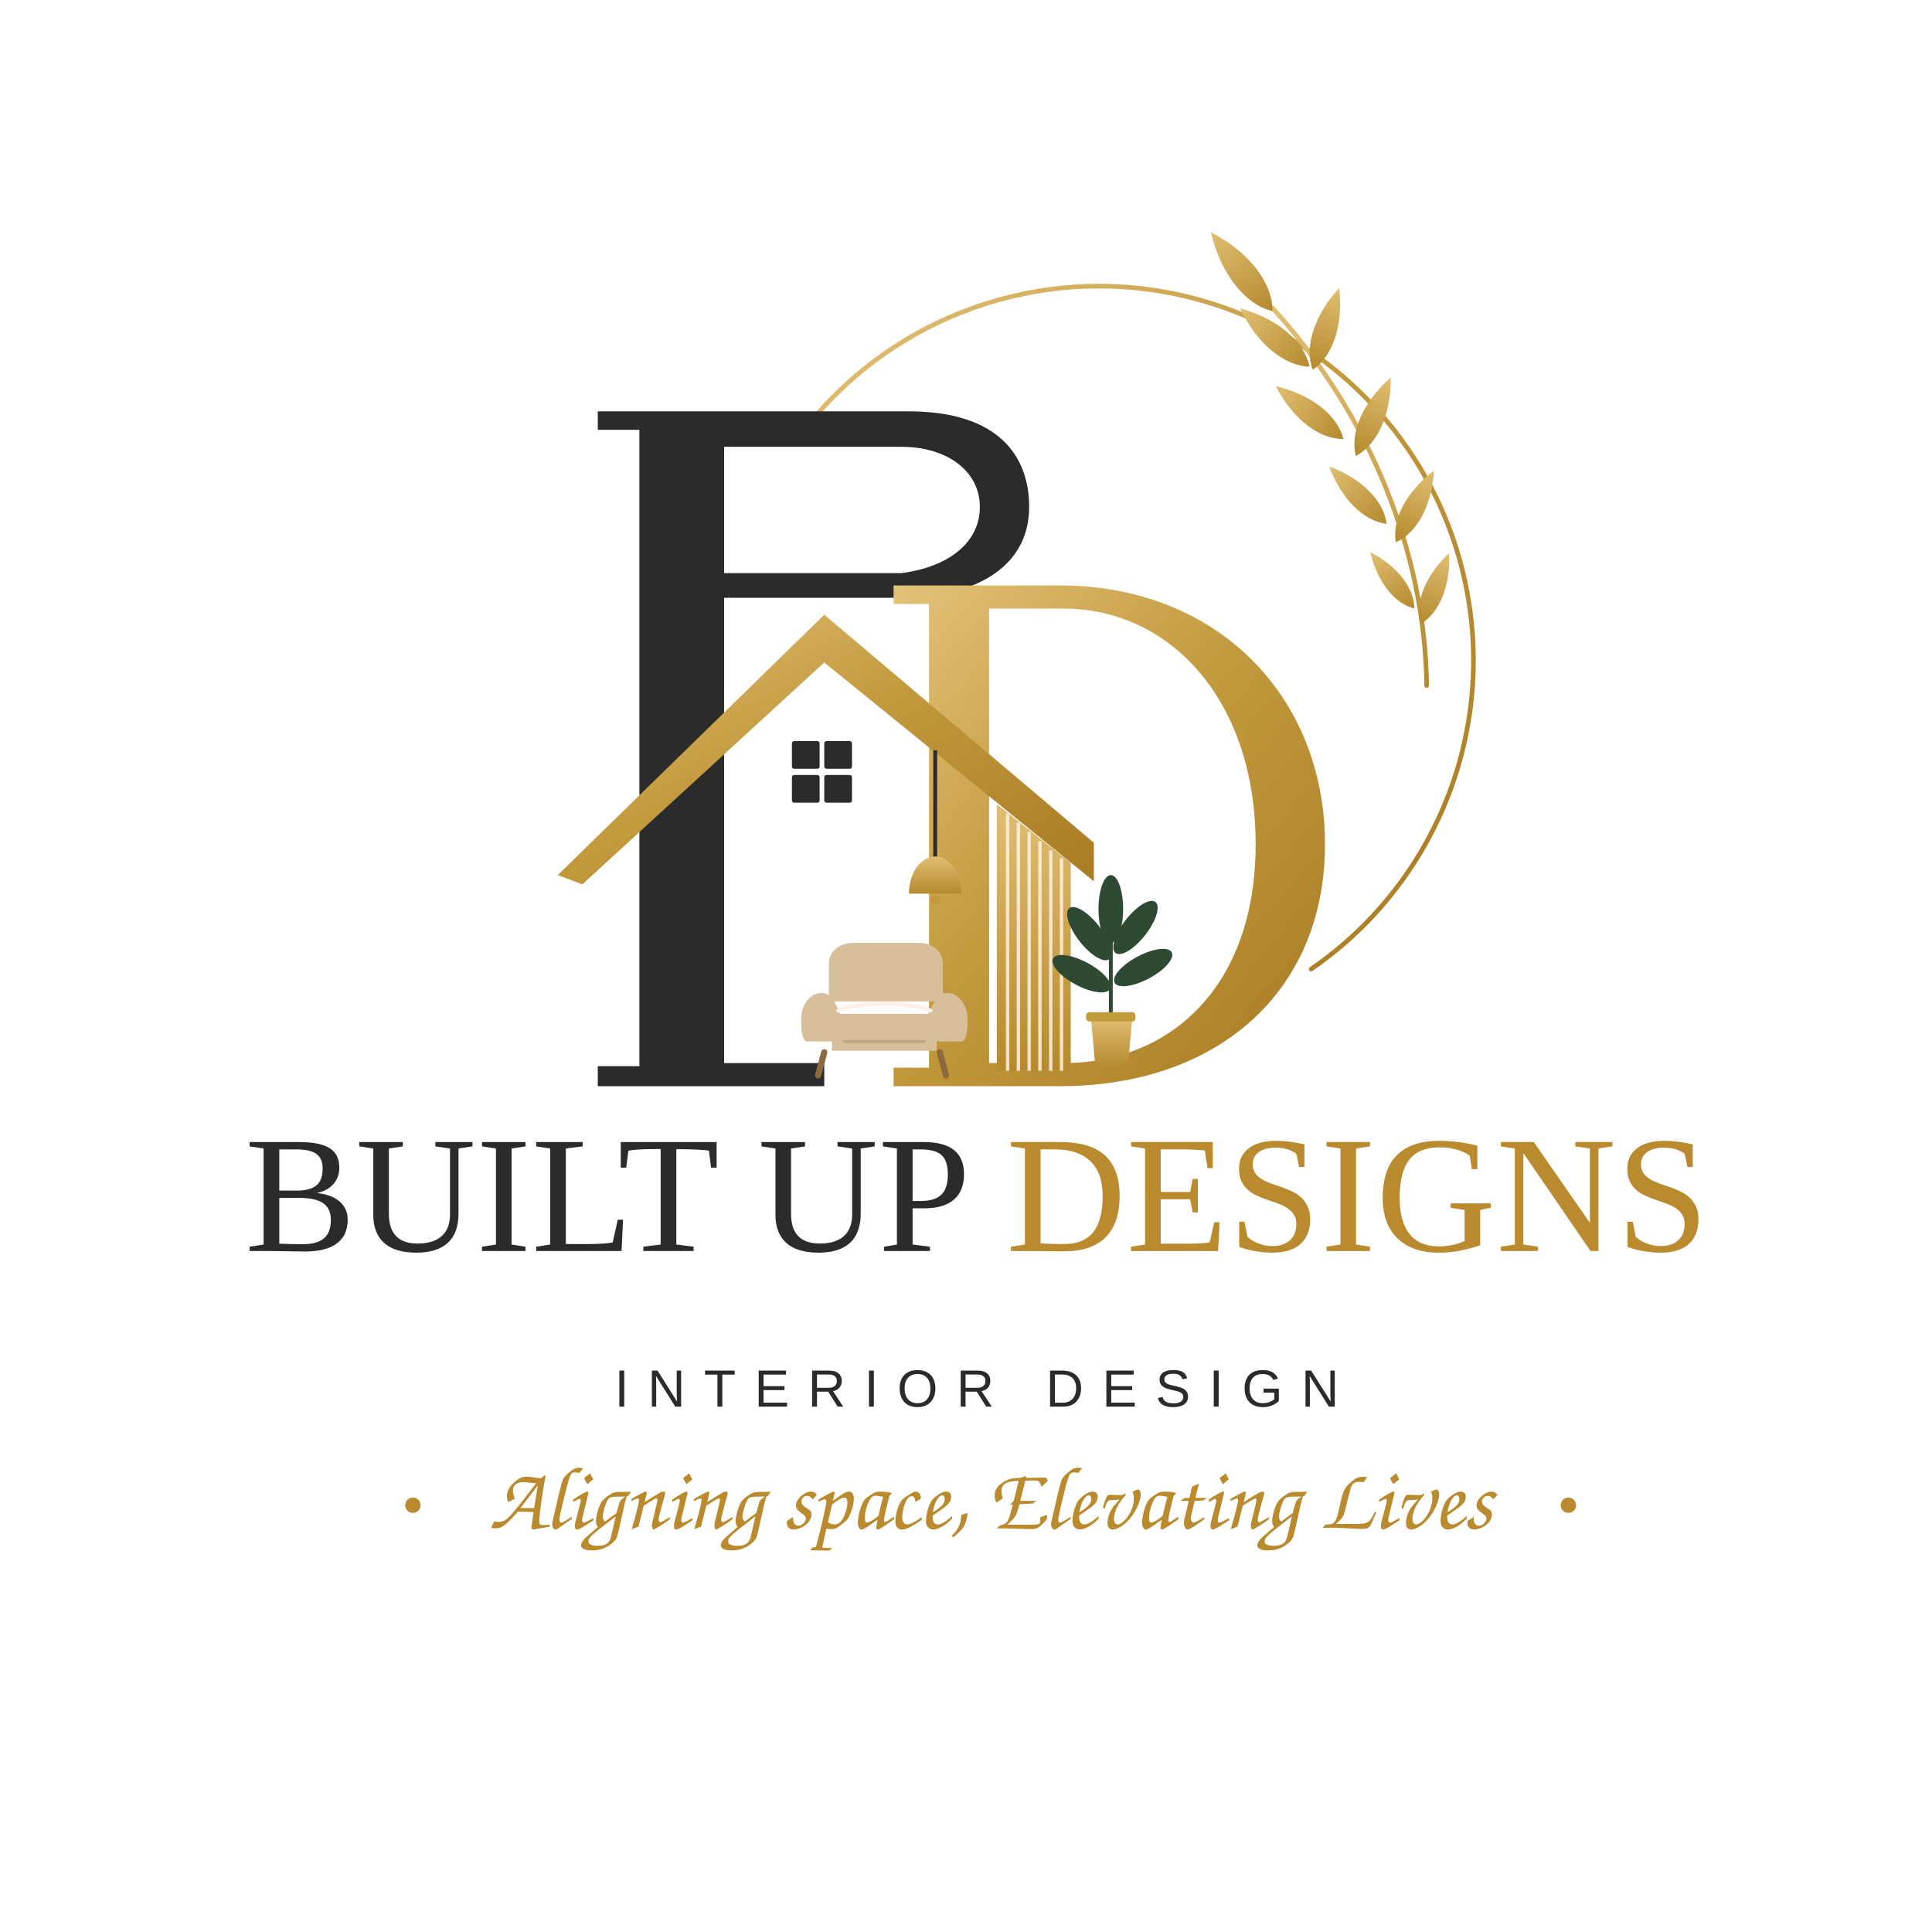
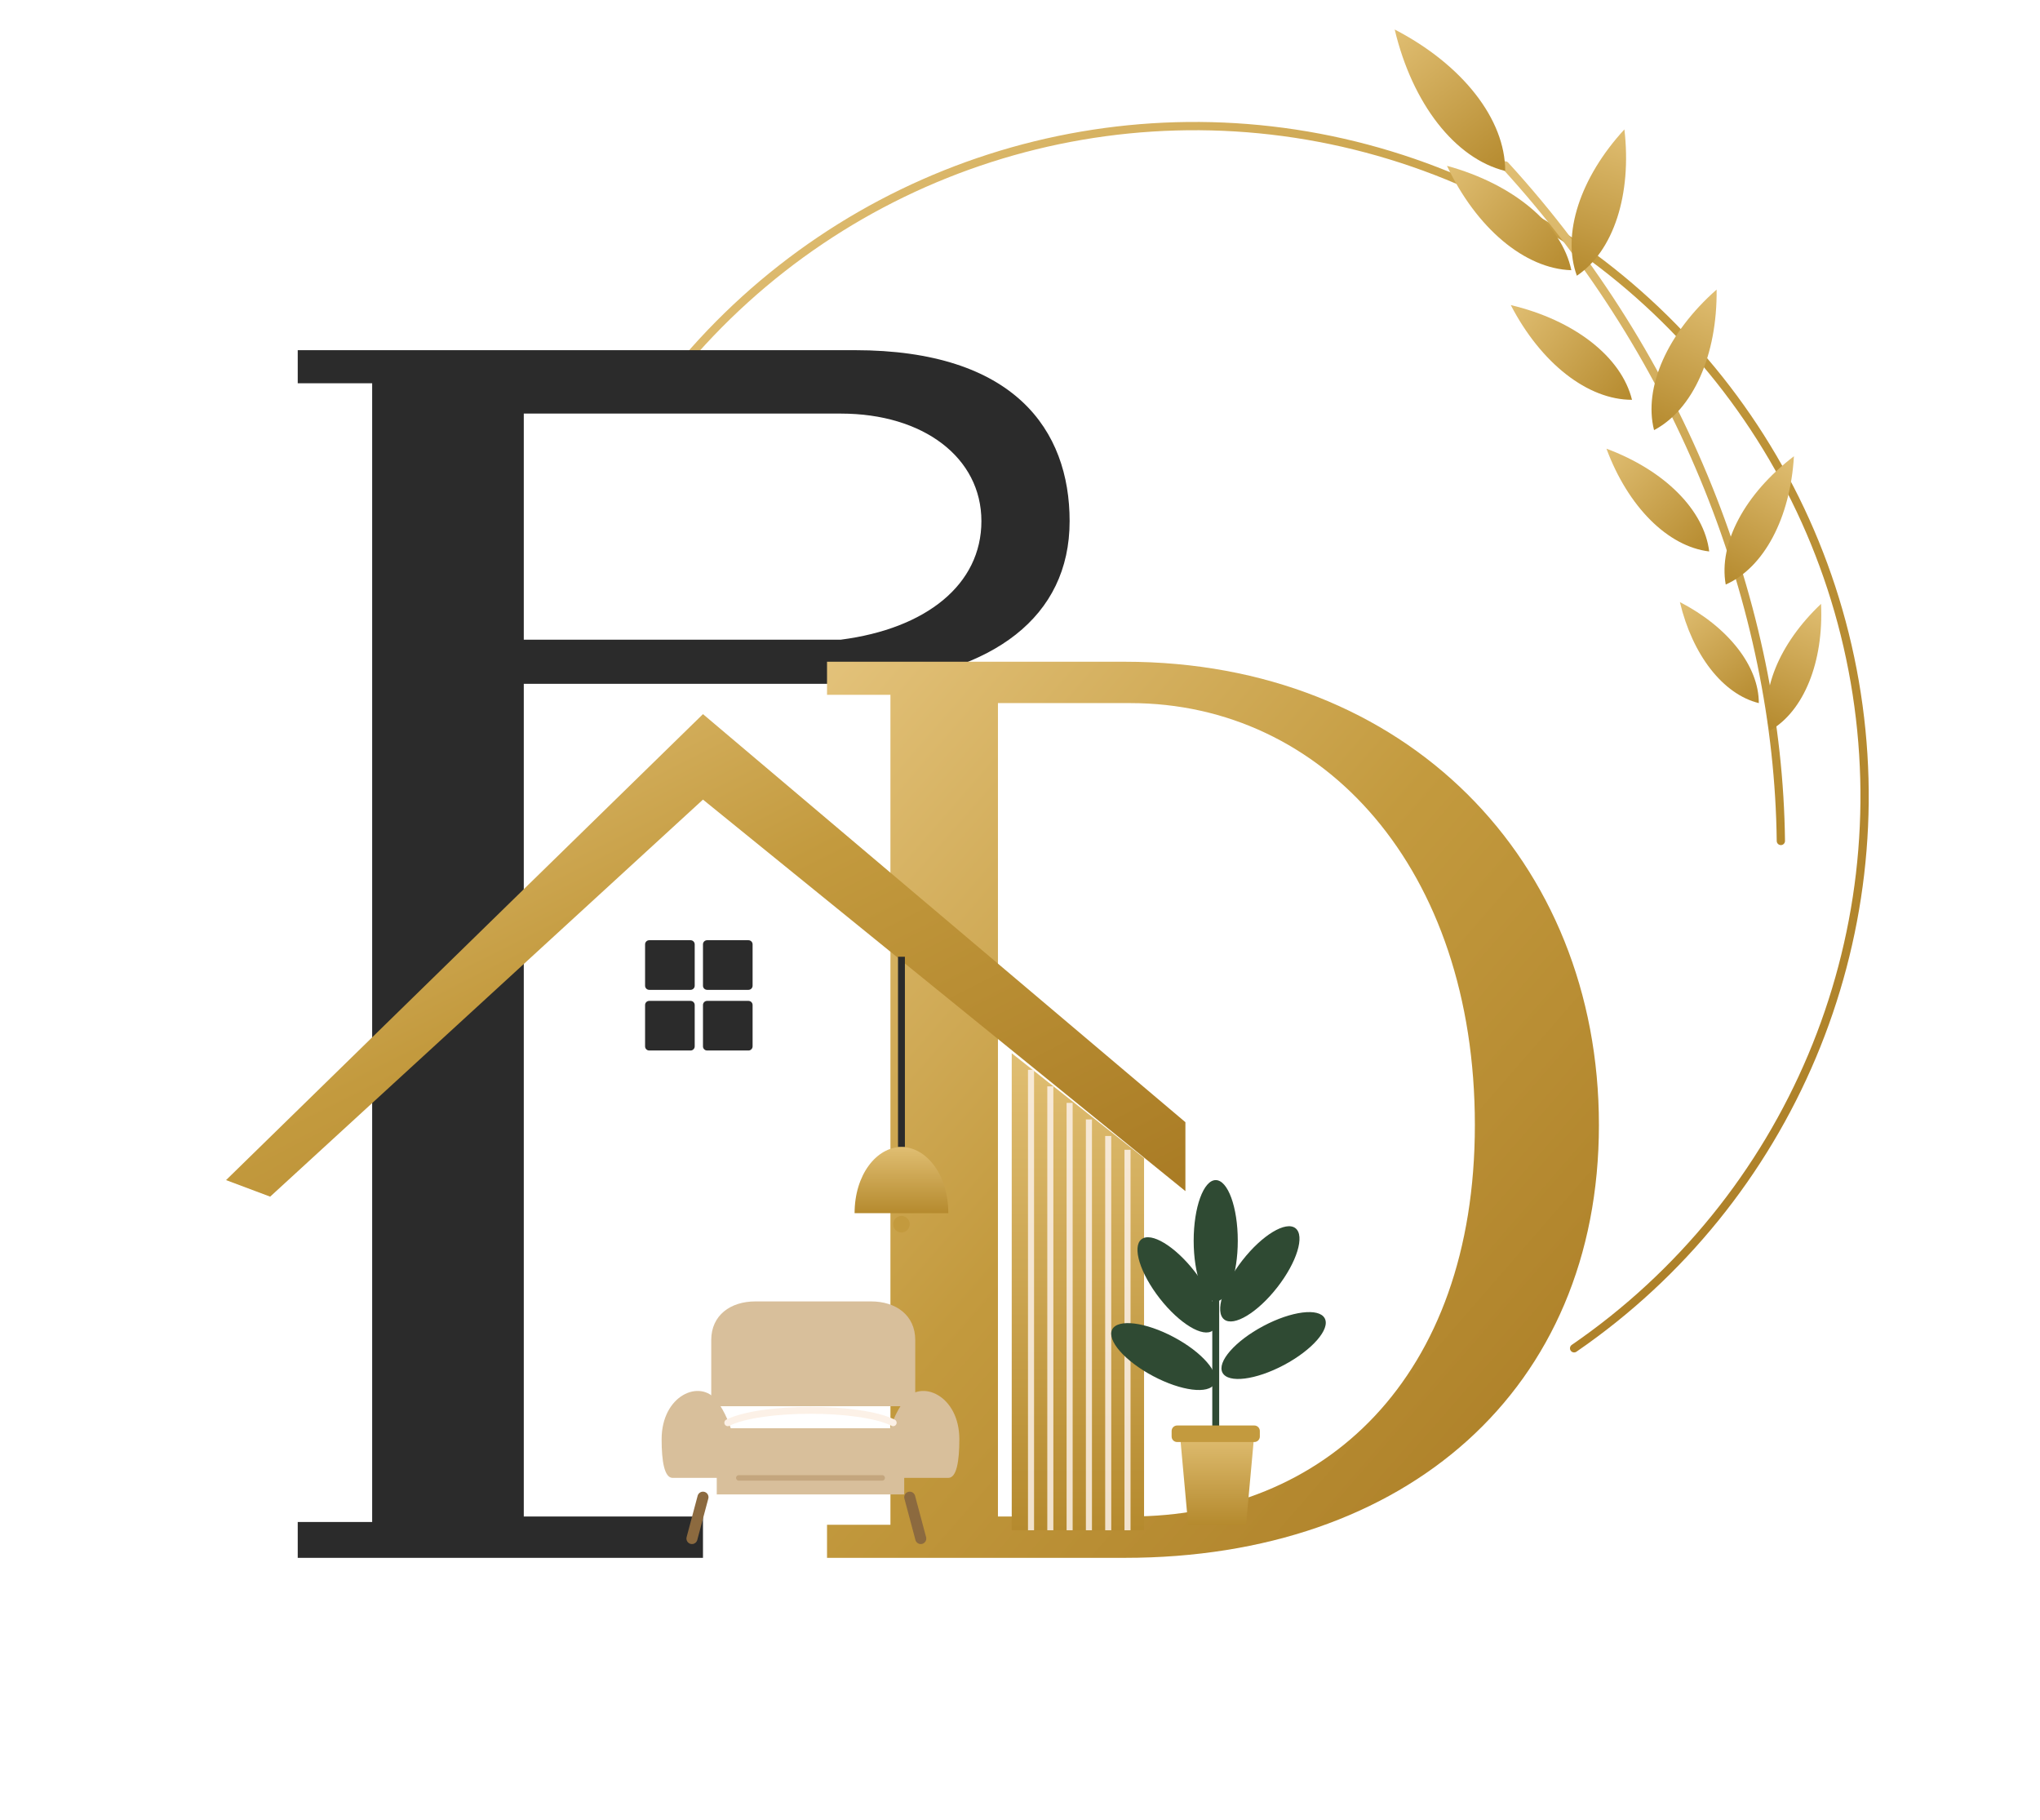
- <svg xmlns="http://www.w3.org/2000/svg" viewBox="0 0 1254 1254" width="1254" height="1254" role="img" aria-label="Built Up Designs Interior Design logo">
+ <svg xmlns="http://www.w3.org/2000/svg" viewBox="280 140 740 660" width="740" height="660" role="img" aria-label="Built Up Designs logo mark">
  <defs>
    <linearGradient id="gold" x1="0" y1="0" x2="1" y2="1">
      <stop offset="0" stop-color="#E3C27A" />
      <stop offset="0.45" stop-color="#C39A3E" />
      <stop offset="1" stop-color="#A97B24" />
    </linearGradient>
    <linearGradient id="goldV" x1="0" y1="0" x2="0" y2="1">
      <stop offset="0" stop-color="#E0BE72" />
      <stop offset="1" stop-color="#B58A2E" />
    </linearGradient>
    <path id="leaf" d="M0 0 C11 -14 11 -38 0 -62 C-11 -38 -11 -14 0 0 Z" />
  </defs>
  <path d="M526 274 A243 243 0 1 1 851 629" fill="none" stroke="url(#gold)" stroke-width="3" stroke-linecap="round" />
  <g>
    <path d="M926 445 C925 360 890 270 826 200" fill="none" stroke="url(#goldV)" stroke-width="3" stroke-linecap="round" />
    <g fill="url(#goldV)">
      <use href="#leaf" transform="translate(826 202) rotate(-38) scale(1.05)" />
      <use href="#leaf" transform="translate(850 238) rotate(-50) scale(0.95)" />
      <use href="#leaf" transform="translate(852 240) rotate(18) scale(0.9)" />
      <use href="#leaf" transform="translate(872 285) rotate(-52) scale(0.9)" />
      <use href="#leaf" transform="translate(880 296) rotate(24) scale(0.9)" />
      <use href="#leaf" transform="translate(900 340) rotate(-45) scale(0.85)" />
      <use href="#leaf" transform="translate(906 352) rotate(28) scale(0.85)" />
      <use href="#leaf" transform="translate(918 395) rotate(-38) scale(0.75)" />
      <use href="#leaf" transform="translate(922 405) rotate(22) scale(0.8)" />
    </g>
  </g>
  <path fill="#2B2B2B" fill-rule="evenodd" d="M388 267 H590 C648 267 668 296 668 329 C668 364 640 384 596 388 H470 V690 H535 V705 H388 V692 H415 V279 H388 Z            M470 290 H585 C615 290 636 306 636 329 C636 352 616 368 585 372 H470 Z" />
  <path fill="url(#gold)" fill-rule="evenodd" d="M580 380 H688 C790 380 860 452 860 548 C860 644 790 705 688 705 H580 V693 H603 V392 H580 Z            M642 395 H690 C760 395 815 455 815 548 C815 640 760 690 690 690 H642 Z" />
  <path fill="#FCF1E7" d="M385 572 L535 428 L697 560 L697 700 L400 700 Z" opacity="0" />
  <path fill="#FCF1E7" d="M392 574 L535 436 L706 576 L706 698 L470 698 L470 600 Z" opacity="0" />
  <path fill="url(#gold)" d="M362 568 L535 399 L710 547 L710 572 L535 430 L378 574 Z" />
  <g fill="#2B2B2B">
    <rect x="514" y="481" width="18" height="18" rx="1.5" />
    <rect x="535" y="481" width="18" height="18" rx="1.5" />
    <rect x="514" y="503" width="18" height="18" rx="1.5" />
    <rect x="535" y="503" width="18" height="18" rx="1.5" />
  </g>
  <line x1="607" y1="487" x2="607" y2="556" stroke="#2B2B2B" stroke-width="2.5" />
  <path d="M590 580 C590 566 598 556 607 556 C616 556 624 566 624 580 Z" fill="url(#goldV)" />
  <circle cx="607" cy="584" r="3" fill="#C39A3E" />
  <g>
    <path d="M531 698 L535 683" stroke="#8C6A3F" stroke-width="4" stroke-linecap="round" />
    <path d="M614 698 L610 683" stroke="#8C6A3F" stroke-width="4" stroke-linecap="round" />
    <path d="M538 650 V626 C538 617 545 612 554 612 H596 C605 612 612 617 612 626 V650 Z" fill="#D8BF9B" />
    <path d="M520 662 C520 646 534 640 540 648 C546 656 548 668 548 676 H524 C521 676 520 670 520 662 Z" fill="#D8BF9B" />
    <path d="M628 662 C628 646 614 640 608 648 C602 656 600 668 600 676 H624 C627 676 628 670 628 662 Z" fill="#D8BF9B" />
    <path d="M540 658 H608 V682 H540 Z" fill="#D8BF9B" />
    <path d="M544 656 C556 650 592 650 604 656" fill="none" stroke="#FCF1E7" stroke-width="2.5" stroke-linecap="round" />
    <path d="M548 676 H600" stroke="#C4A67E" stroke-width="2" stroke-linecap="round" />
  </g>
  <g>
    <polygon points="647,522 695,560 695,695 647,695" fill="url(#goldV)" />
    <g stroke="#FCF1E7" stroke-width="2.2" opacity="0.85">
      <line x1="654" y1="528" x2="654" y2="695" />
      <line x1="661" y1="534" x2="661" y2="695" />
      <line x1="668" y1="540" x2="668" y2="695" />
      <line x1="675" y1="546" x2="675" y2="695" />
      <line x1="682" y1="552" x2="682" y2="695" />
      <line x1="689" y1="557" x2="689" y2="695" />
    </g>
  </g>
  <g>
    <path d="M721 662 C721 640 721 622 721 600" stroke="#2F4A33" stroke-width="2.5" fill="none" />
    <g fill="#2F4A33">
      <ellipse cx="702" cy="632" rx="8" ry="21" transform="rotate(-62 702 632)" />
      <ellipse cx="742" cy="628" rx="8" ry="21" transform="rotate(62 742 628)" />
      <ellipse cx="707" cy="606" rx="8" ry="21" transform="rotate(-38 707 606)" />
      <ellipse cx="737" cy="602" rx="8" ry="21" transform="rotate(38 737 602)" />
      <ellipse cx="721" cy="590" rx="8" ry="22" />
    </g>
    <path d="M708 660 H735 L732 693 H711 Z" fill="url(#goldV)" />
    <rect x="705" y="657" width="32" height="6" rx="2" fill="#C39A3E" />
  </g>
-   <text x="634" y="812" text-anchor="middle" textLength="1028" lengthAdjust="spacingAndGlyphs" font-family="'Cormorant Garamond','Cormorant','Playfair Display','Cinzel',Georgia,'Times New Roman',serif" font-size="108" font-weight="500" fill="#2B2B2B">BUILT UP <tspan fill="#B98B2E">DESIGNS</tspan>
-   </text>
-   <line x1="125" y1="899" x2="308" y2="899" stroke="url(#gold)" stroke-width="2" />
-   <line x1="958" y1="899" x2="1143" y2="899" stroke="url(#gold)" stroke-width="2" />
-   <text x="634" y="913" text-anchor="middle" textLength="585" lengthAdjust="spacing" font-family="'Montserrat','Josefin Sans','Helvetica Neue',Arial,sans-serif" font-size="34" letter-spacing="12" fill="#2B2B2B">INTERIOR DESIGN</text>
-   <circle cx="268" cy="977" r="5" fill="#B98B2E" />
-   <circle cx="1018" cy="977" r="5" fill="#B98B2E" />
-   <text x="643" y="992" text-anchor="middle" textLength="675" lengthAdjust="spacingAndGlyphs" font-family="'Great Vibes','Allura','Pinyon Script','Snell Roundhand','Brush Script MT',cursive" font-size="58" font-style="italic" fill="#B98B2E">Aligning space, Elevating Lives</text>
</svg>
